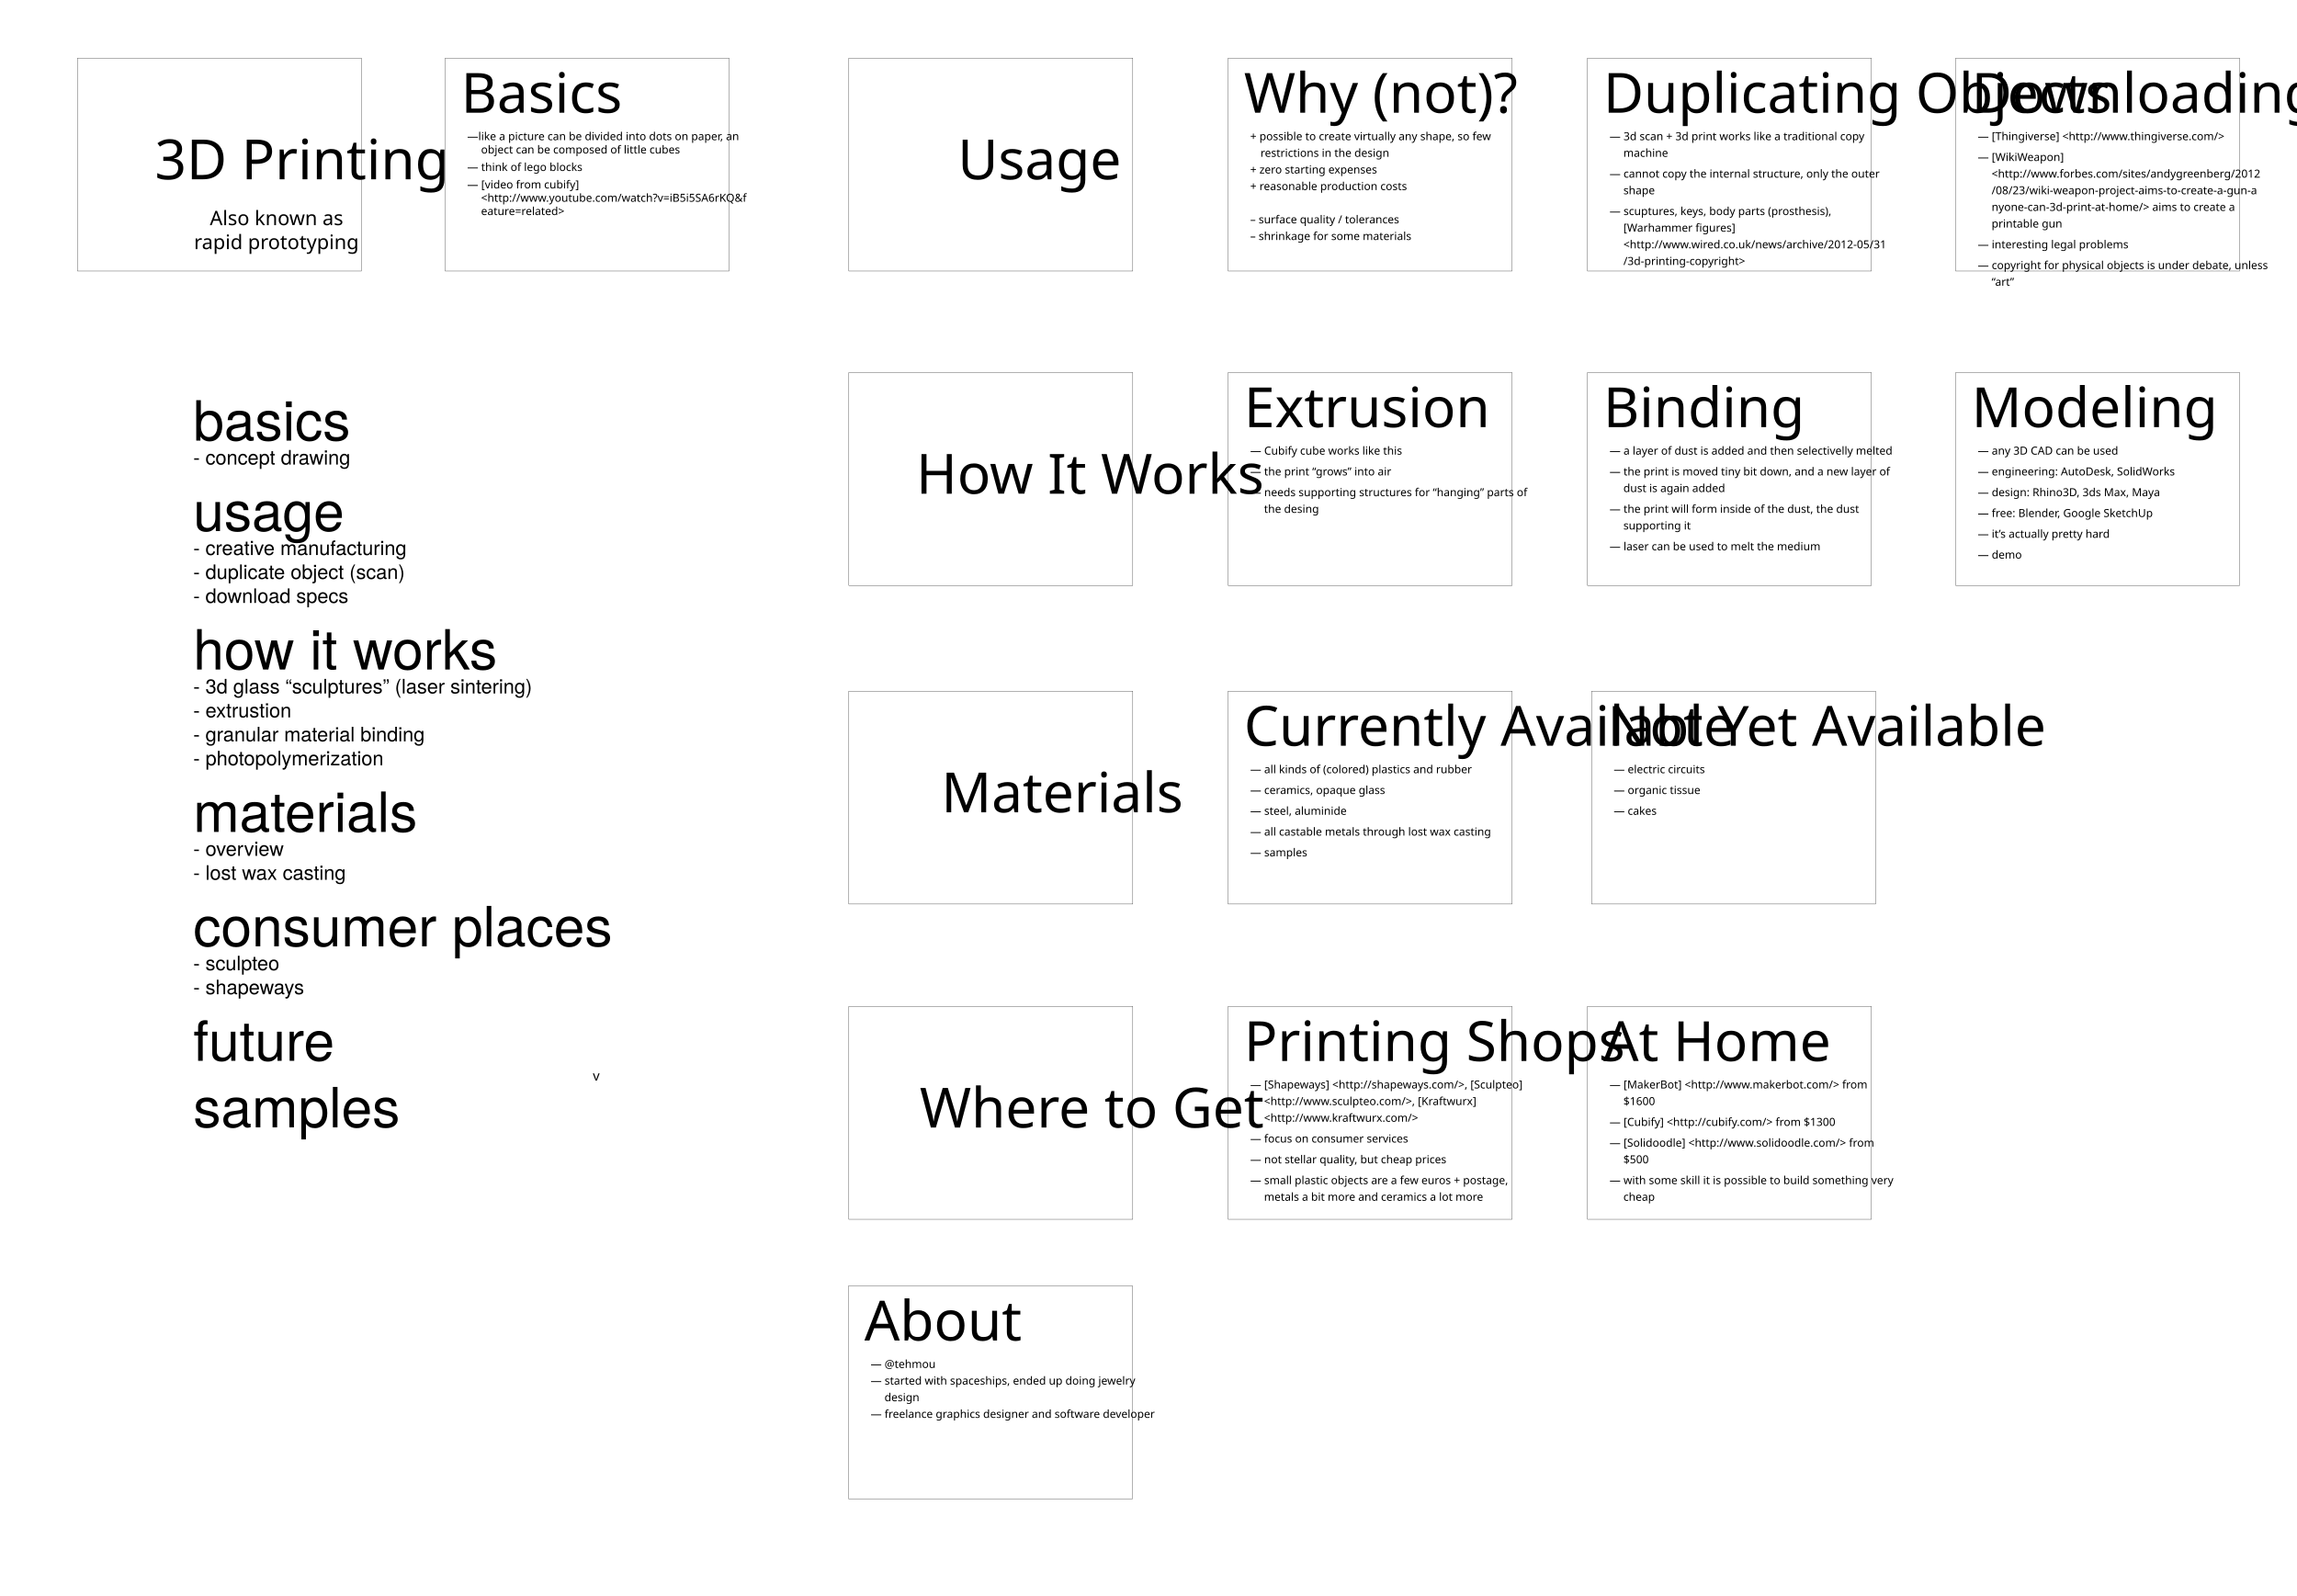
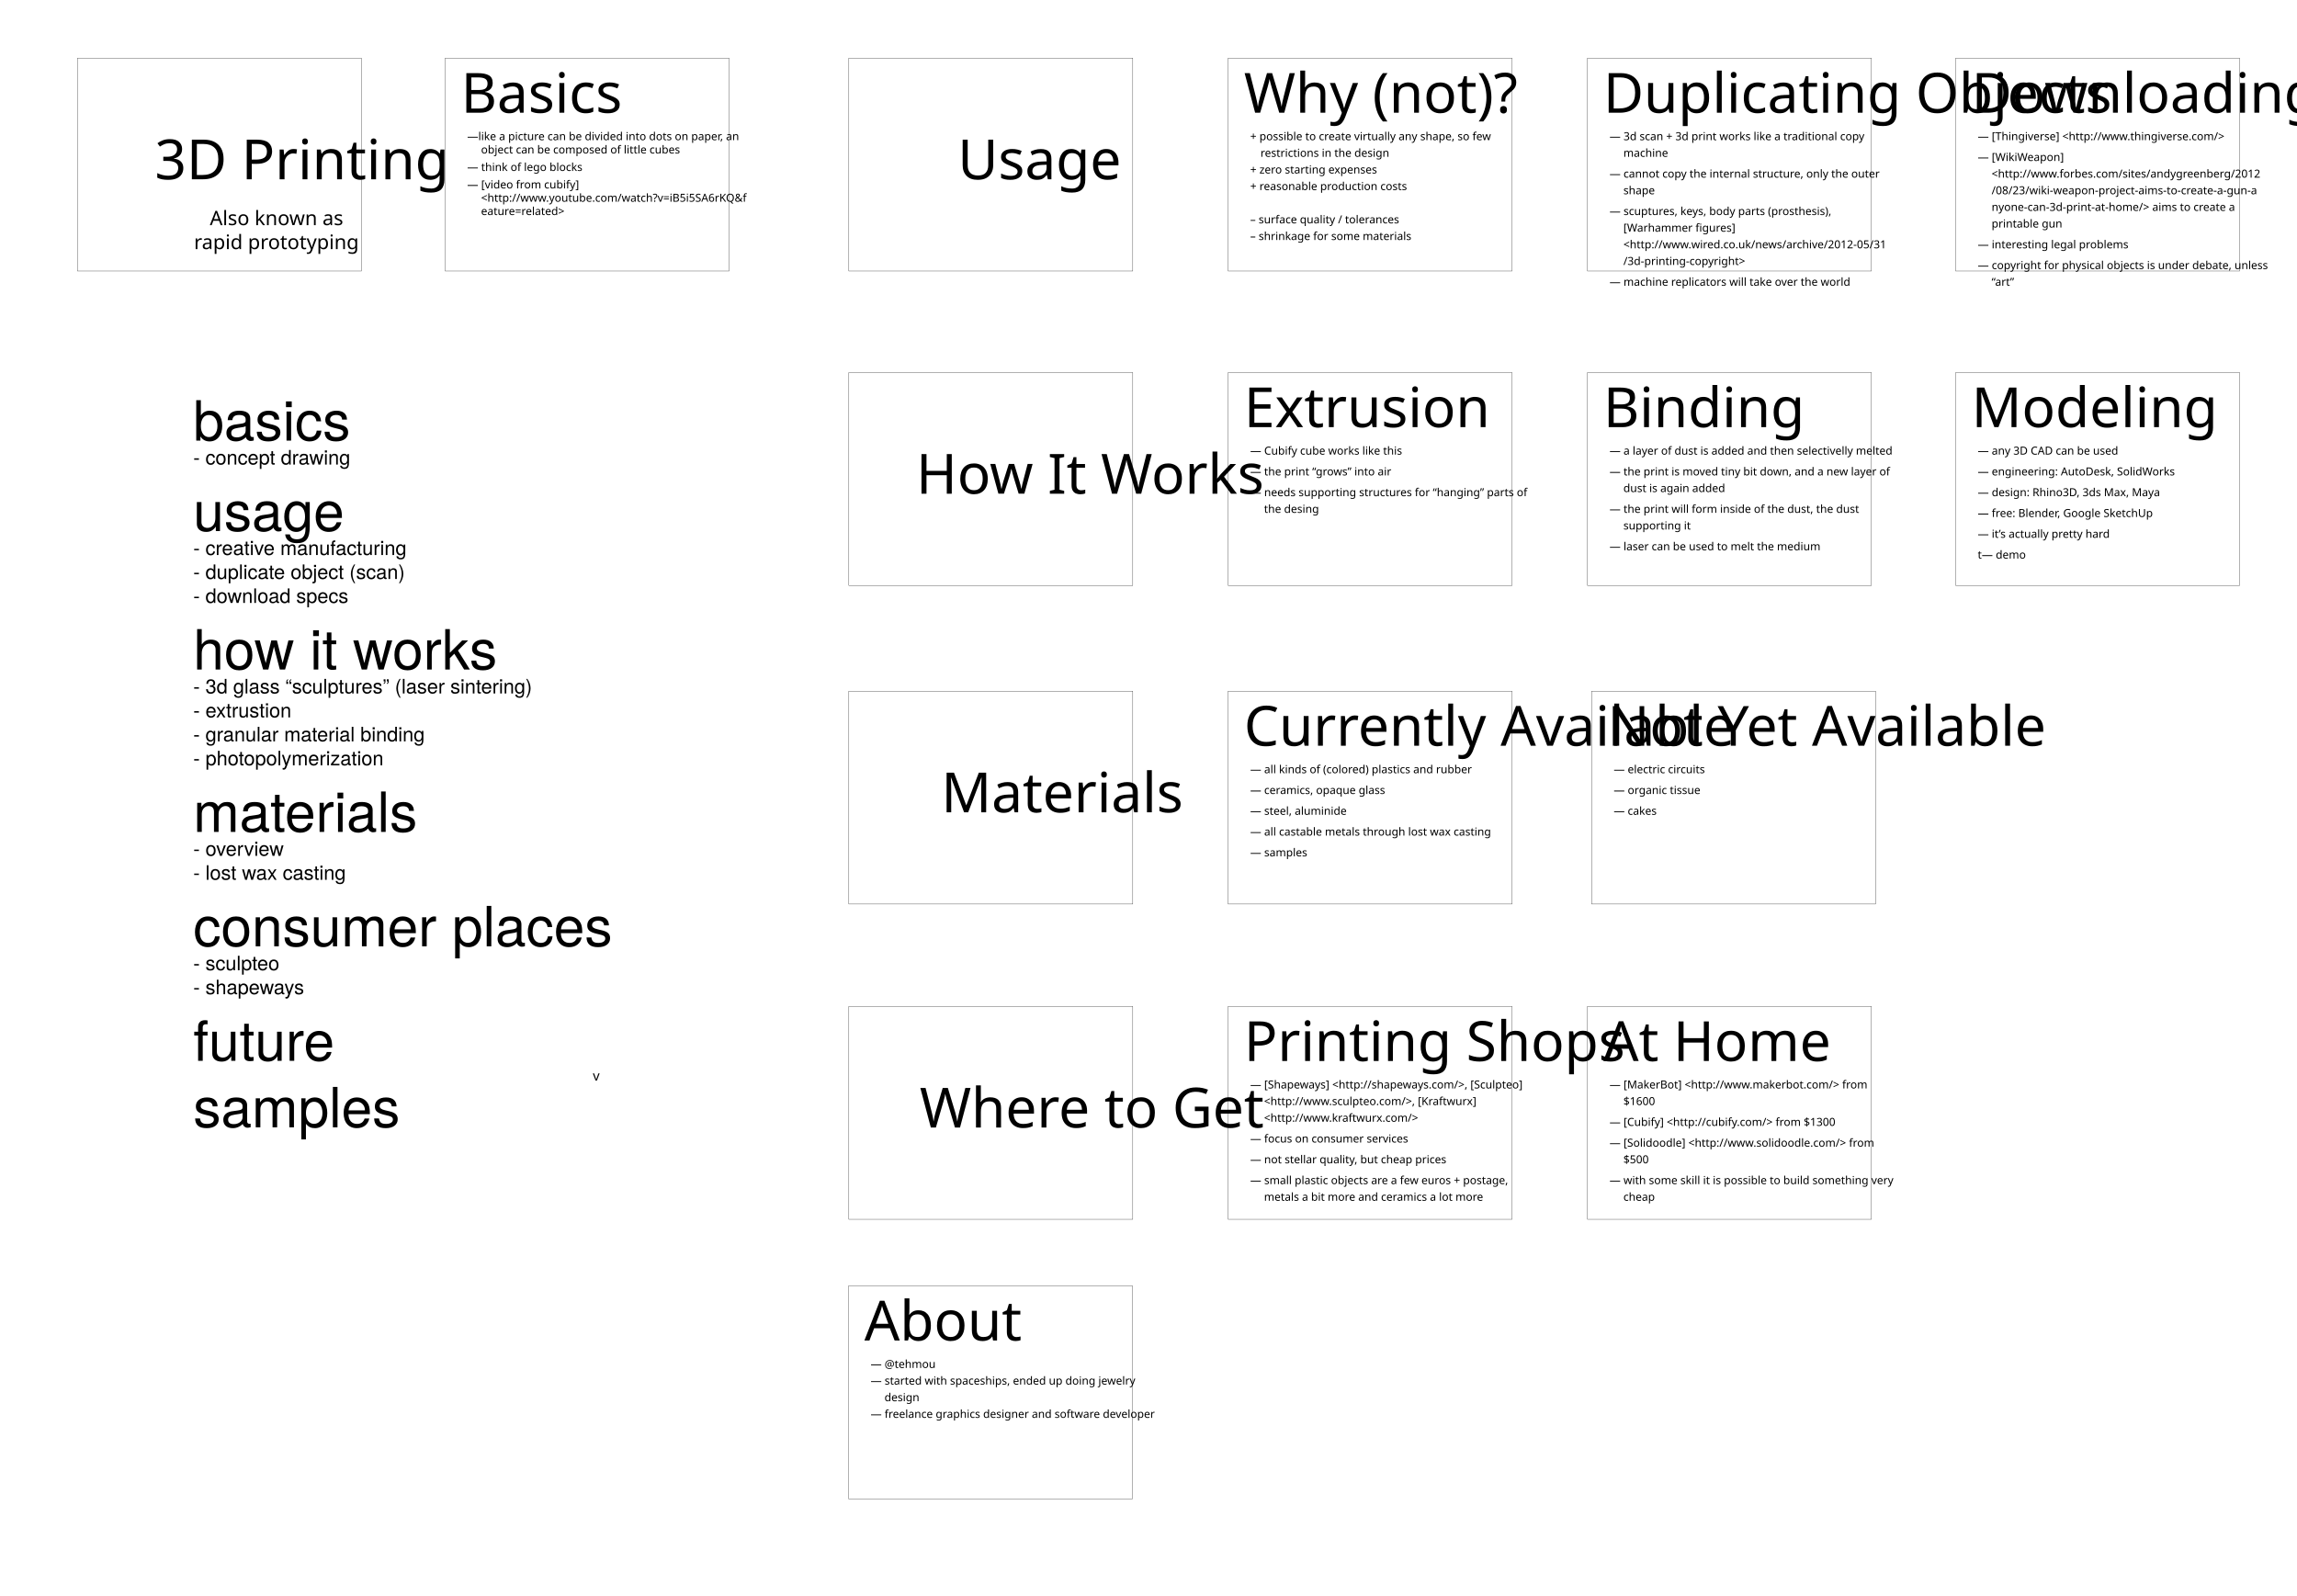
<svg xmlns="http://www.w3.org/2000/svg" version="1.1" id="Layer_1" x="0px" y="0px" width="8284.5px" height="5753px" viewBox="0 0 8284.5 5753" enable-background="new 0 0 8284.5 5753" xml:space="preserve">
  <g id="slide:3d_printing">
    <text transform="matrix(1 0 0 1 558.1777 646.5771)" font-family="'TulpenOne-Regular'" font-size="200">3D Printing</text>
    <text transform="matrix(1 0 0 1 756.8838 812)">
      <tspan x="0" y="0" font-family="'HelveticaNeue-UltraLight'" font-size="72">Also known as</tspan>
      <tspan x="-57.307" y="86.4" font-family="'HelveticaNeue-UltraLight'" font-size="72">rapid prototyping</tspan>
    </text>
    <rect id="shape" x="279.5" y="209.5" fill="none" stroke="#000000" stroke-miterlimit="10" width="1024" height="768" />
  </g>
  <g id="slide:basics">
    <text transform="matrix(1 0 0 1 1662.586 406.5771)" font-family="'TulpenOne-Regular'" font-size="200">Basics</text>
    <rect x="1685" y="477" fill="none" width="895" height="500.5" />
    <text transform="matrix(1 0 0 1 1685 505.5596)">
      <tspan x="0" y="0" font-family="'HelveticaNeue-UltraLight'" font-size="40">—like a picture can be divided into dots on paper, an </tspan>
      <tspan x="50" y="48" font-family="'HelveticaNeue-UltraLight'" font-size="40">object can be composed of little cubes</tspan>
      <tspan x="0" y="111" font-family="'HelveticaNeue-UltraLight'" font-size="40">— think of lego blocks</tspan>
      <tspan x="0" y="174" font-family="'HelveticaNeue-UltraLight'" font-size="40">— [video from cubify] </tspan>
      <tspan x="50" y="222" font-family="'HelveticaNeue-UltraLight'" font-size="40">&lt;http://www.youtube.com/watch?v=iB5i5SA6rKQ&amp;f</tspan>
      <tspan x="50" y="270" font-family="'HelveticaNeue-UltraLight'" font-size="40">eature=related&gt;</tspan>
    </text>
    <rect id="shape_1_" x="1605.5" y="209.5" fill="none" stroke="#000000" stroke-miterlimit="10" width="1024" height="768" />
  </g>
  <g id="slide:usage">
    <text transform="matrix(1 0 0 1 3454.076 646.5771)" font-family="'TulpenOne-Regular'" font-size="200">Usage</text>
    <rect id="shape_2_" x="3061.5" y="209.5" fill="none" stroke="#000000" stroke-miterlimit="10" width="1024" height="768" />
  </g>
  <g id="slide:manufacturing">
    <text transform="matrix(1 0 0 1 4486.586 406.5771)" font-family="'TulpenOne-Regular'" font-size="200">Why (not)?</text>
    <rect x="4509" y="477" fill="none" width="895" height="500.5" />
    <text transform="matrix(1 0 0 1 4509 505.5596)">
      <tspan x="0" y="0" font-family="'HelveticaNeue-UltraLight'" font-size="40">+ possible to create virtually any shape, so few </tspan>
      <tspan x="37" y="60" font-family="'HelveticaNeue-UltraLight'" font-size="40">restrictions in the design</tspan>
      <tspan x="0" y="120" font-family="'HelveticaNeue-UltraLight'" font-size="40">+ zero starting expenses</tspan>
      <tspan x="0" y="180" font-family="'HelveticaNeue-UltraLight'" font-size="40">+ reasonable production costs</tspan>
      <tspan x="0" y="300" font-family="'HelveticaNeue-UltraLight'" font-size="40">– surface quality / tolerances</tspan>
      <tspan x="0" y="360" font-family="'HelveticaNeue-UltraLight'" font-size="40">– shrinkage for some materials</tspan>
    </text>
    <rect id="shape_3_" x="4429.5" y="209.5" fill="none" stroke="#000000" stroke-miterlimit="10" width="1024" height="768" />
  </g>
  <g id="slide:duplicating">
    <text transform="matrix(1 0 0 1 5782.586 406.5771)" font-family="'TulpenOne-Regular'" font-size="200">Duplicating Objects</text>
-     <rect x="5805" y="477" fill="none" width="895" height="500.5" />
+     <rect x="5805" y="477" fill="none" width="895" height="604" />
    <text transform="matrix(1 0 0 1 5805 505.5596)">
      <tspan x="0" y="0" font-family="'HelveticaNeue-UltraLight'" font-size="40">— 3d scan + 3d print works like a traditional copy </tspan>
      <tspan x="50" y="60" font-family="'HelveticaNeue-UltraLight'" font-size="40">machine</tspan>
      <tspan x="0" y="135" font-family="'HelveticaNeue-UltraLight'" font-size="40">— cannot copy the internal structure, only the outer </tspan>
      <tspan x="50" y="195" font-family="'HelveticaNeue-UltraLight'" font-size="40">shape</tspan>
      <tspan x="0" y="270" font-family="'HelveticaNeue-UltraLight'" font-size="40">— scuptures, keys, body parts (prosthesis), </tspan>
      <tspan x="50" y="330" font-family="'HelveticaNeue-UltraLight'" font-size="40">[Warhammer figures] </tspan>
      <tspan x="50" y="390" font-family="'HelveticaNeue-UltraLight'" font-size="40">&lt;http://www.wired.co.uk/news/archive/2012-05/31</tspan>
      <tspan x="50" y="450" font-family="'HelveticaNeue-UltraLight'" font-size="40">/3d-printing-copyright&gt;</tspan>
+       <tspan x="0" y="525" font-family="'HelveticaNeue-UltraLight'" font-size="40">— machine replicators will take over the world</tspan>
    </text>
    <rect id="shape_4_" x="5725.5" y="209.5" fill="none" stroke="#000000" stroke-miterlimit="10" width="1024" height="768" />
  </g>
  <g id="slide:downloading">
    <text transform="matrix(1 0 0 1 7110.586 406.5771)" font-family="'TulpenOne-Regular'" font-size="200">Downloading</text>
    <rect x="7133" y="477" fill="none" width="895" height="660" />
    <text transform="matrix(1 0 0 1 7133 505.5596)">
      <tspan x="0" y="0" font-family="'HelveticaNeue-UltraLight'" font-size="40">— [Thingiverse] &lt;http://www.thingiverse.com/&gt;</tspan>
      <tspan x="0" y="75" font-family="'HelveticaNeue-UltraLight'" font-size="40">— [WikiWeapon] </tspan>
      <tspan x="50" y="135" font-family="'HelveticaNeue-UltraLight'" font-size="40">&lt;http://www.forbes.com/sites/andygreenberg/2012</tspan>
      <tspan x="50" y="195" font-family="'HelveticaNeue-UltraLight'" font-size="40">/08/23/wiki-weapon-project-aims-to-create-a-gun-a</tspan>
      <tspan x="50" y="255" font-family="'HelveticaNeue-UltraLight'" font-size="40">nyone-can-3d-print-at-home/&gt; aims to create a </tspan>
      <tspan x="50" y="315" font-family="'HelveticaNeue-UltraLight'" font-size="40">printable gun</tspan>
      <tspan x="0" y="390" font-family="'HelveticaNeue-UltraLight'" font-size="40">— interesting legal problems</tspan>
      <tspan x="0" y="465" font-family="'HelveticaNeue-UltraLight'" font-size="40">— copyright for physical objects is under debate, unless </tspan>
      <tspan x="50" y="525" font-family="'HelveticaNeue-UltraLight'" font-size="40">“art”</tspan>
    </text>
    <rect id="shape_5_" x="7053.5" y="209.5" fill="none" stroke="#000000" stroke-miterlimit="10" width="1024" height="768" />
  </g>
  <g id="slide:techniques">
    <text transform="matrix(1 0 0 1 3304.125 1780.577)" font-family="'TulpenOne-Regular'" font-size="200">How It Works</text>
    <rect id="shape_9_" x="3061.5" y="1343.5" fill="none" stroke="#000000" stroke-miterlimit="10" width="1024" height="768" />
  </g>
  <g id="slide:extrusion">
    <text transform="matrix(1 0 0 1 4486.586 1540.577)" font-family="'TulpenOne-Regular'" font-size="200">Extrusion</text>
    <rect x="4509" y="1611" fill="none" width="895" height="458" />
    <text transform="matrix(1 0 0 1 4509 1639.56)">
      <tspan x="0" y="0" font-family="'HelveticaNeue-UltraLight'" font-size="40">— Cubify cube works like this</tspan>
      <tspan x="0" y="75" font-family="'HelveticaNeue-UltraLight'" font-size="40">— the print “grows” into air</tspan>
      <tspan x="0" y="150" font-family="'HelveticaNeue-UltraLight'" font-size="40">— needs supporting structures for “hanging” parts of </tspan>
      <tspan x="50" y="210" font-family="'HelveticaNeue-UltraLight'" font-size="40">the desing</tspan>
    </text>
    <rect id="shape_8_" x="4429.5" y="1343.5" fill="none" stroke="#000000" stroke-miterlimit="10" width="1024" height="768" />
  </g>
  <g id="slide:binding">
    <text transform="matrix(1 0 0 1 5782.586 1540.577)" font-family="'TulpenOne-Regular'" font-size="200">Binding</text>
    <rect x="5805" y="1611" fill="none" width="895" height="500.5" />
    <text transform="matrix(1 0 0 1 5805 1639.56)">
      <tspan x="0" y="0" font-family="'HelveticaNeue-UltraLight'" font-size="40">— a layer of dust is added and then selectivelly melted</tspan>
      <tspan x="0" y="75" font-family="'HelveticaNeue-UltraLight'" font-size="40">— the print is moved tiny bit down, and a new layer of </tspan>
      <tspan x="50" y="135" font-family="'HelveticaNeue-UltraLight'" font-size="40">dust is again added</tspan>
      <tspan x="0" y="210" font-family="'HelveticaNeue-UltraLight'" font-size="40">— the print will form inside of the dust, the dust </tspan>
      <tspan x="50" y="270" font-family="'HelveticaNeue-UltraLight'" font-size="40">supporting it</tspan>
      <tspan x="0" y="345" font-family="'HelveticaNeue-UltraLight'" font-size="40">— laser can be used to melt the medium</tspan>
    </text>
    <rect id="shape_7_" x="5725.5" y="1343.5" fill="none" stroke="#000000" stroke-miterlimit="10" width="1024" height="768" />
  </g>
  <g id="slide:modeling">
    <text transform="matrix(1 0 0 1 7110.586 1540.577)" font-family="'TulpenOne-Regular'" font-size="200">Modeling</text>
    <rect x="7133" y="1611" fill="none" width="895" height="500.5" />
    <text transform="matrix(1 0 0 1 7133 1639.56)">
      <tspan x="0" y="0" font-family="'HelveticaNeue-UltraLight'" font-size="40">— any 3D CAD can be used</tspan>
      <tspan x="0" y="75" font-family="'HelveticaNeue-UltraLight'" font-size="40">— engineering: AutoDesk, SolidWorks</tspan>
      <tspan x="0" y="150" font-family="'HelveticaNeue-UltraLight'" font-size="40">— design: Rhino3D, 3ds Max, Maya</tspan>
      <tspan x="0" y="225" font-family="'HelveticaNeue-UltraLight'" font-size="40">— free: Blender, Google SketchUp</tspan>
      <tspan x="0" y="300" font-family="'HelveticaNeue-UltraLight'" font-size="40">— it’s actually pretty hard</tspan>
-       <tspan x="0" y="375" font-family="'HelveticaNeue-UltraLight'" font-size="40">— demo</tspan>
+       <tspan x="0" y="375" font-family="'HelveticaNeue-UltraLight'" font-size="40">t— demo</tspan>
    </text>
    <rect id="shape_6_" x="7053.5" y="1343.5" fill="none" stroke="#000000" stroke-miterlimit="10" width="1024" height="768" />
  </g>
  <g id="slide:materials">
    <text transform="matrix(1 0 0 1 3394.701 2929.577)" font-family="'TulpenOne-Regular'" font-size="200">Materials</text>
    <rect id="shape_12_" x="3061.5" y="2492.5" fill="none" stroke="#000000" stroke-miterlimit="10" width="1024" height="768" />
  </g>
  <g id="slide:currently_available">
    <text transform="matrix(1 0 0 1 4486.586 2689.577)" font-family="'TulpenOne-Regular'" font-size="200">Currently Available</text>
    <rect x="4509" y="2760" fill="none" width="895" height="409" />
    <text transform="matrix(1 0 0 1 4509 2788.56)">
      <tspan x="0" y="0" font-family="'HelveticaNeue-UltraLight'" font-size="40">— all kinds of (colored) plastics and rubber</tspan>
      <tspan x="0" y="75" font-family="'HelveticaNeue-UltraLight'" font-size="40">— ceramics, opaque glass</tspan>
      <tspan x="0" y="150" font-family="'HelveticaNeue-UltraLight'" font-size="40">— steel, aluminide</tspan>
      <tspan x="0" y="225" font-family="'HelveticaNeue-UltraLight'" font-size="40">— all castable metals through lost wax casting</tspan>
      <tspan x="0" y="300" font-family="'HelveticaNeue-UltraLight'" font-size="40">— samples</tspan>
    </text>
    <rect id="shape_11_" x="4429.5" y="2492.5" fill="none" stroke="#000000" stroke-miterlimit="10" width="1024" height="768" />
  </g>
  <g id="slide:not_yet_available">
    <text transform="matrix(1 0 0 1 5797.586 2689.577)" font-family="'TulpenOne-Regular'" font-size="200">Not Yet Available</text>
    <rect x="5820" y="2760" fill="none" width="895" height="409" />
    <text transform="matrix(1 0 0 1 5820 2788.56)">
      <tspan x="0" y="0" font-family="'HelveticaNeue-UltraLight'" font-size="40">— electric circuits</tspan>
      <tspan x="0" y="75" font-family="'HelveticaNeue-UltraLight'" font-size="40">— organic tissue</tspan>
      <tspan x="0" y="150" font-family="'HelveticaNeue-UltraLight'" font-size="40">— cakes</tspan>
    </text>
    <rect id="shape_10_" x="5740.5" y="2492.5" fill="none" stroke="#000000" stroke-miterlimit="10" width="1024" height="768" />
  </g>
  <g id="slide:where_to_buy">
    <text transform="matrix(1 0 0 1 3317.016 4066.577)" font-family="'TulpenOne-Regular'" font-size="200">Where to Get</text>
    <rect id="shape_16_" x="3061.5" y="3629.5" fill="none" stroke="#000000" stroke-miterlimit="10" width="1024" height="768" />
  </g>
  <g id="slide:printing_shops">
    <text transform="matrix(1 0 0 1 4486.586 3826.577)" font-family="'TulpenOne-Regular'" font-size="200">Printing Shops</text>
    <rect x="4509" y="3897" fill="none" width="895" height="500.5" />
    <text transform="matrix(1 0 0 1 4509 3925.56)">
      <tspan x="0" y="0" font-family="'HelveticaNeue-UltraLight'" font-size="40">— [Shapeways] &lt;http://shapeways.com/&gt;, [Sculpteo] </tspan>
      <tspan x="50" y="60" font-family="'HelveticaNeue-UltraLight'" font-size="40">&lt;http://www.sculpteo.com/&gt;, [Kraftwurx] </tspan>
      <tspan x="50" y="120" font-family="'HelveticaNeue-UltraLight'" font-size="40">&lt;http://www.kraftwurx.com/&gt;</tspan>
      <tspan x="0" y="195" font-family="'HelveticaNeue-UltraLight'" font-size="40">— focus on consumer services</tspan>
      <tspan x="0" y="270" font-family="'HelveticaNeue-UltraLight'" font-size="40">— not stellar quality, but cheap prices</tspan>
      <tspan x="0" y="345" font-family="'HelveticaNeue-UltraLight'" font-size="40">— small plastic objects are a few euros + postage, </tspan>
      <tspan x="50" y="405" font-family="'HelveticaNeue-UltraLight'" font-size="40">metals a bit more and ceramics a lot more</tspan>
    </text>
    <rect id="shape_15_" x="4429.5" y="3629.5" fill="none" stroke="#000000" stroke-miterlimit="10" width="1024" height="768" />
  </g>
  <g id="shape:diy">
    <text transform="matrix(1 0 0 1 5782.586 3826.577)" font-family="'TulpenOne-Regular'" font-size="200">At Home</text>
    <rect x="5805" y="3897" fill="none" width="895" height="500.5" />
    <text transform="matrix(1 0 0 1 5805 3925.56)">
      <tspan x="0" y="0" font-family="'HelveticaNeue-UltraLight'" font-size="40">— [MakerBot] &lt;http://www.makerbot.com/&gt; from </tspan>
      <tspan x="50" y="60" font-family="'HelveticaNeue-UltraLight'" font-size="40">$1600</tspan>
      <tspan x="0" y="135" font-family="'HelveticaNeue-UltraLight'" font-size="40">— [Cubify] &lt;http://cubify.com/&gt; from $1300</tspan>
      <tspan x="0" y="210" font-family="'HelveticaNeue-UltraLight'" font-size="40">— [Solidoodle] &lt;http://www.solidoodle.com/&gt; from </tspan>
      <tspan x="50" y="270" font-family="'HelveticaNeue-UltraLight'" font-size="40">$500</tspan>
      <tspan x="0" y="345" font-family="'HelveticaNeue-UltraLight'" font-size="40">— with some skill it is possible to build something very </tspan>
      <tspan x="50" y="405" font-family="'HelveticaNeue-UltraLight'" font-size="40">cheap</tspan>
    </text>
    <rect id="shape_14_" x="5725.5" y="3629.5" fill="none" stroke="#000000" stroke-miterlimit="10" width="1024" height="768" />
  </g>
  <g id="slide:about">
    <text transform="matrix(1 0 0 1 3117.586 4834.577)" font-family="'TulpenOne-Regular'" font-size="200">About</text>
    <rect x="3140" y="4905" fill="none" width="895" height="500.5" />
    <text transform="matrix(1 0 0 1 3140 4933.56)">
      <tspan x="0" y="0" font-family="'HelveticaNeue-UltraLight'" font-size="40">— @tehmou</tspan>
      <tspan x="0" y="60" font-family="'HelveticaNeue-UltraLight'" font-size="40">— started with spaceships, ended up doing jewelry </tspan>
      <tspan x="50" y="120" font-family="'HelveticaNeue-UltraLight'" font-size="40">design</tspan>
      <tspan x="0" y="180" font-family="'HelveticaNeue-UltraLight'" font-size="40">— freelance graphics designer and software developer</tspan>
    </text>
    <rect id="shape_17_" x="3060.5" y="4637.5" fill="none" stroke="#000000" stroke-miterlimit="10" width="1024" height="768" />
  </g>
  <text id="notes" transform="matrix(1 0 0 1 697 1589)">
    <tspan x="0" y="0" font-family="'HelveticaNeue'" font-size="200">basics</tspan>
    <tspan x="0" y="86.4" font-family="'HelveticaNeue'" font-size="72">- concept drawing</tspan>
    <tspan x="0" y="326.4" font-family="'HelveticaNeue'" font-size="200">usage</tspan>
    <tspan x="0" y="412.8" font-family="'HelveticaNeue'" font-size="72">- creative manufacturing</tspan>
    <tspan x="0" y="499.2" font-family="'HelveticaNeue'" font-size="72">- duplicate object (scan)</tspan>
    <tspan x="0" y="585.6" font-family="'HelveticaNeue'" font-size="72">- download specs</tspan>
    <tspan x="0" y="825.6" font-family="'HelveticaNeue'" font-size="200">how it works</tspan>
    <tspan x="0" y="912" font-family="'HelveticaNeue'" font-size="72">- 3d glass “sculptures” (laser sintering)</tspan>
    <tspan x="0" y="998.4" font-family="'HelveticaNeue'" font-size="72">- extrustion</tspan>
    <tspan x="0" y="1084.8" font-family="'HelveticaNeue'" font-size="72">- granular material binding</tspan>
    <tspan x="0" y="1171.2" font-family="'HelveticaNeue'" font-size="72">- photopolymerization</tspan>
    <tspan x="0" y="1411.2" font-family="'HelveticaNeue'" font-size="200">materials</tspan>
    <tspan x="0" y="1497.6" font-family="'HelveticaNeue'" font-size="72">- overview</tspan>
    <tspan x="0" y="1584" font-family="'HelveticaNeue'" font-size="72">- lost wax casting</tspan>
    <tspan x="0" y="1824" font-family="'HelveticaNeue'" font-size="200">consumer places</tspan>
    <tspan x="0" y="1910.4" font-family="'HelveticaNeue'" font-size="72">- sculpteo</tspan>
    <tspan x="0" y="1996.8" font-family="'HelveticaNeue'" font-size="72">- shapeways</tspan>
    <tspan x="0" y="2236.801" font-family="'HelveticaNeue'" font-size="200">future</tspan>
    <tspan x="0" y="2476.801" font-family="'HelveticaNeue'" font-size="200">samples</tspan>
  </text>
  <rect x="2232" y="1497" fill="none" width="20" height="0" />
  <text transform="matrix(1 0 0 1 2138.232 3897)" font-family="'HelveticaNeue-UltraLight'" font-size="48">v</text>
  <rect x="-978.063" y="1113.217" fill="none" width="5.999" height="0" />
+   <rect x="-798.1" y="1533.133" fill="none" width="11.998" height="11.997" />
</svg>
